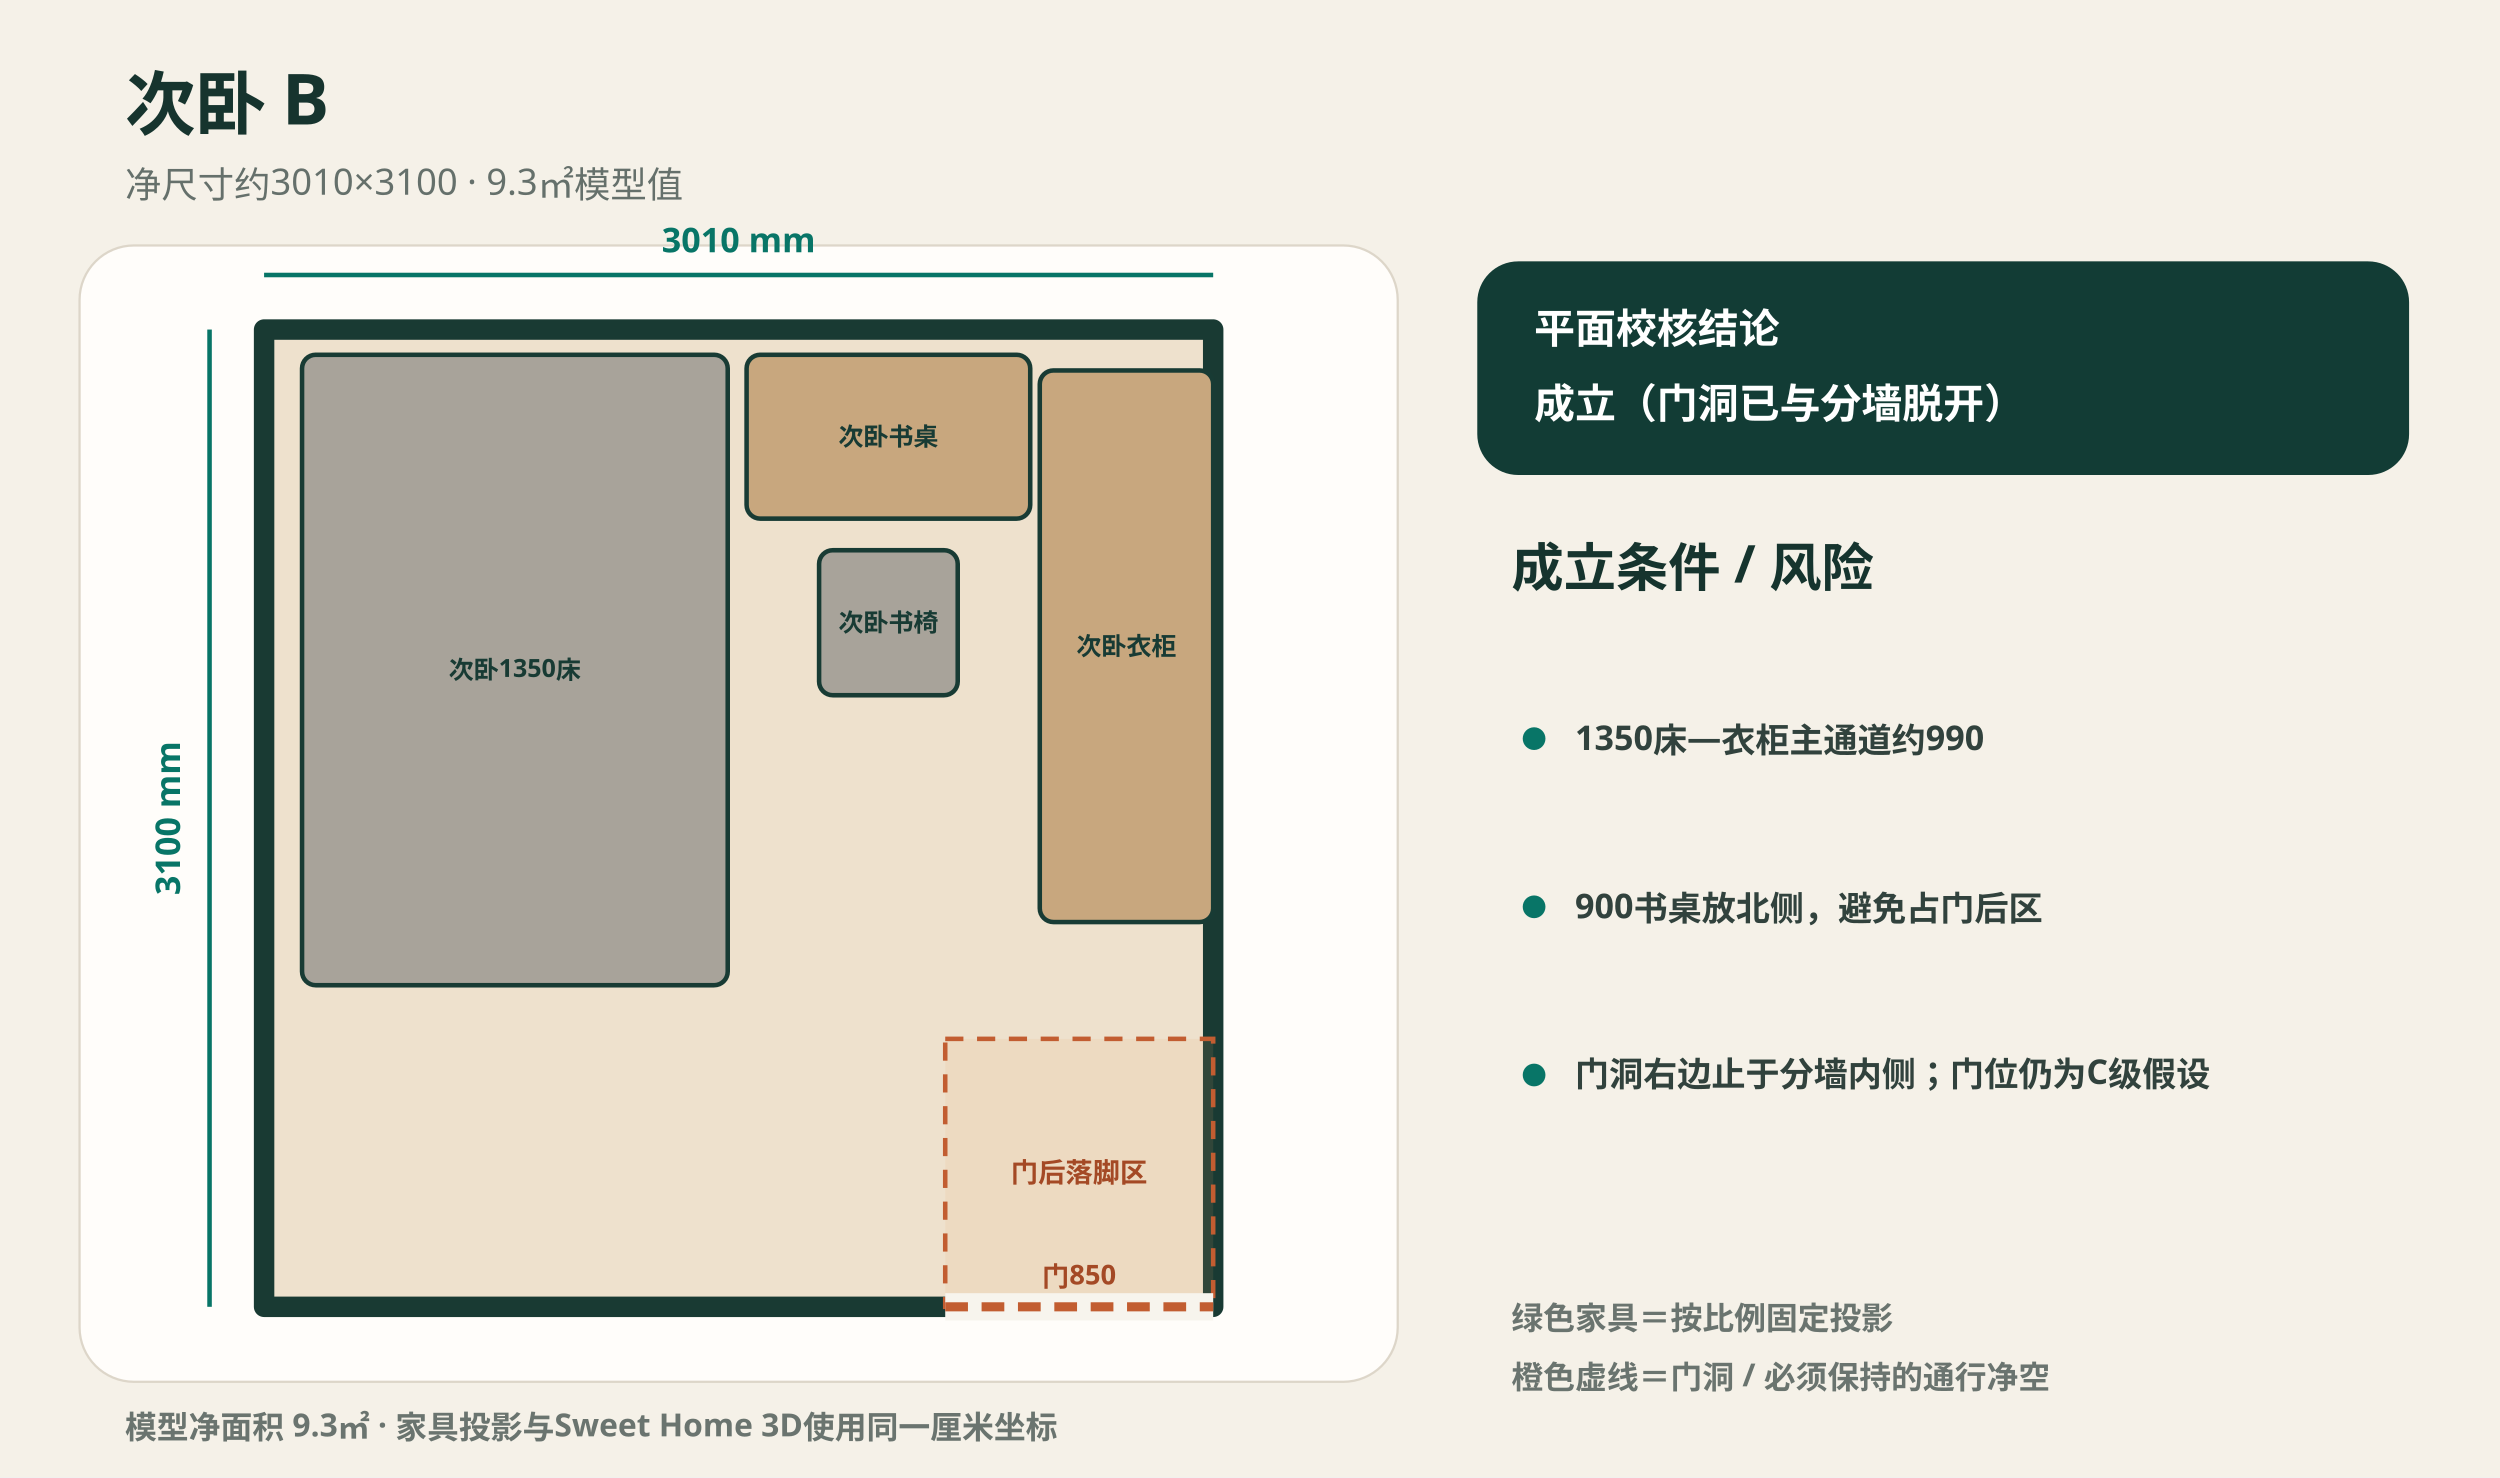
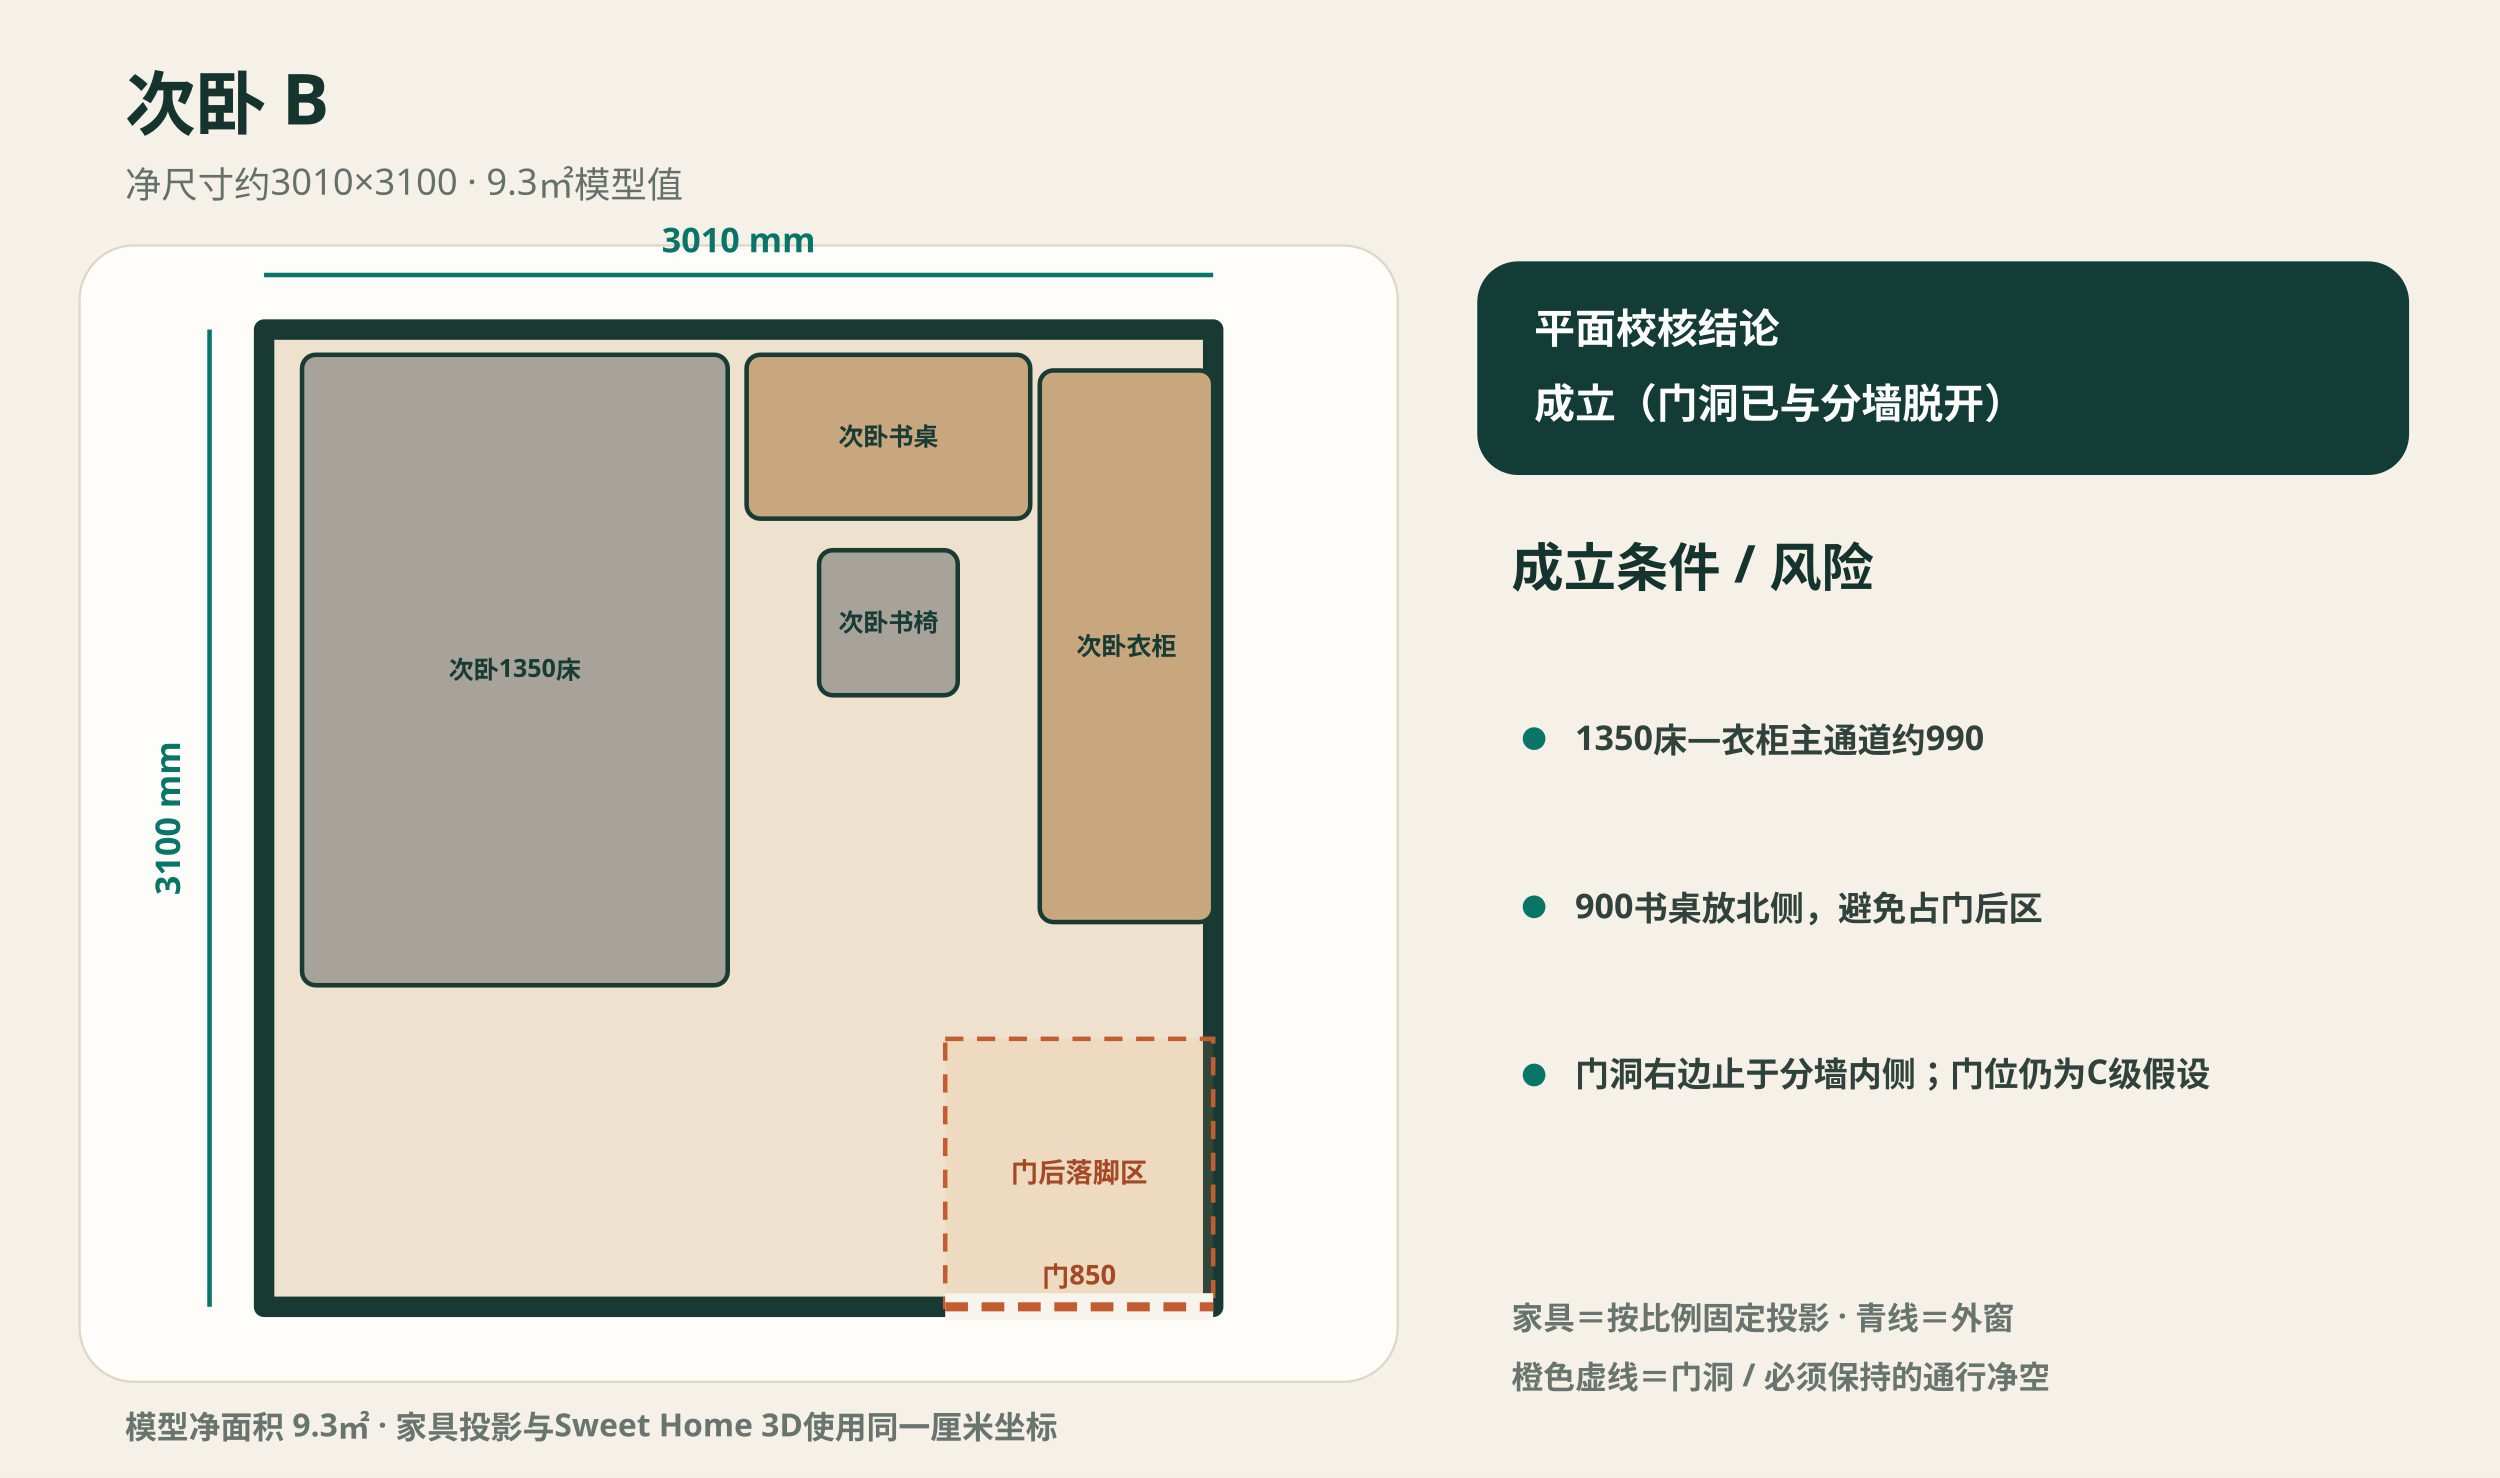
<svg xmlns="http://www.w3.org/2000/svg" viewBox="0 0 1100 650" role="img" aria-label="次卧 B按比例空间校核图">
  <style>
  .title{font:800 31px system-ui,'Microsoft YaHei';fill:#16342e} .sub{font:500 16px system-ui,'Microsoft YaHei';fill:#65706b}
  .dim{font:700 15px system-ui,'Microsoft YaHei';fill:#087567} .fixture{font:700 11px system-ui,'Microsoft YaHei';fill:#183b34}
-   .door-label{font:700 12px system-ui,'Microsoft YaHei';fill:#a44925} .note{font:600 15px system-ui,'Microsoft YaHei';fill:#31423d}
+   .door-label{font:700 12px system-ui,'Microsoft YaHei';fill:#a44925} .window-label{font:700 12px system-ui,'Microsoft YaHei';fill:#1c7488} .note{font:600 15px system-ui,'Microsoft YaHei';fill:#31423d}
  .status{font:800 18px system-ui,'Microsoft YaHei';fill:#fff} .meta{font:600 14px system-ui,'Microsoft YaHei';fill:#6a746f}
</style>
  <rect width="1100" height="650" fill="#f5f1e8" />
  <text x="55" y="57" class="title">次卧 B</text>
  <text x="55" y="87" class="sub">净尺寸约3010×3100 · 9.3㎡模型值</text>
  <rect x="35" y="108" width="580" height="500" rx="24" fill="#fffdfa" stroke="#ddd6c9" />
  <polygon points="116.2,145.0 533.8,145.0 533.8,575.0 116.2,575.0" fill="#eee1cd" stroke="#193a33" stroke-width="9" stroke-linejoin="round" />
  <rect x="415.9" y="457.1" width="117.9" height="117.9" fill="#e5a46a" fill-opacity=".12" stroke="#c25d31" stroke-width="2" stroke-dasharray="8 6" />
  <text x="474.8" y="516.0" text-anchor="middle" dominant-baseline="middle" class="door-label">门后落脚区</text>
  <rect x="132.9" y="156.1" width="187.3" height="277.4" rx="6" fill="#a8a39a" stroke="#183b34" stroke-width="2" />
  <text x="226.5" y="294.8" text-anchor="middle" dominant-baseline="middle" class="fixture">次卧1350床</text>
  <rect x="328.5" y="156.1" width="124.8" height="72.1" rx="6" fill="#c8a77e" stroke="#183b34" stroke-width="2" />
  <text x="390.9" y="192.2" text-anchor="middle" dominant-baseline="middle" class="fixture">次卧书桌</text>
  <rect x="360.4" y="242.1" width="61.0" height="63.8" rx="6" fill="#a8a39a" stroke="#183b34" stroke-width="2" />
  <text x="390.9" y="274.0" text-anchor="middle" dominant-baseline="middle" class="fixture">次卧书椅</text>
  <rect x="457.5" y="163.0" width="76.3" height="242.7" rx="6" fill="#c8a77e" stroke="#183b34" stroke-width="2" />
  <text x="495.6" y="284.4" text-anchor="middle" dominant-baseline="middle" class="fixture">次卧衣柜</text>
  <line x1="415.9" y1="575.0" x2="533.8" y2="575.0" stroke="#f7f4ed" stroke-width="12" />
  <line x1="415.9" y1="575.0" x2="533.8" y2="575.0" stroke="#c25d31" stroke-width="4" stroke-dasharray="10 6" />
  <text x="474.8" y="566.0" text-anchor="middle" class="door-label">门850</text>
  <line x1="116.2" y1="121.0" x2="533.8" y2="121.0" stroke="#087567" stroke-width="2" />
  <text x="325.0" y="111.0" text-anchor="middle" class="dim">3010 mm</text>
  <line x1="92.2" y1="145.0" x2="92.2" y2="575.0" stroke="#087567" stroke-width="2" />
  <text x="79.2" y="360.0" transform="rotate(-90 79.2 360.0)" text-anchor="middle" class="dim">3100 mm</text>
  <text x="55" y="633" class="meta">模型净面积 9.3㎡ · 家具投影与Sweet Home 3D使用同一厘米坐标</text>
  <rect x="650" y="115" width="410" height="94" rx="18" fill="#123c35" />
  <text x="675" y="151" class="status">平面校核结论</text>
  <text x="675" y="184" class="status">成立（门洞已与分墙脱开）</text>
  <text x="665" y="258" class="title" style="font-size:23px">成立条件 / 风险</text>
  <g transform="translate(665 330)">
    <circle cx="10" cy="-5" r="5" fill="#087567" />
    <text x="28" y="0" class="note">1350床—衣柜主通道约990</text>
  </g>
  <g transform="translate(665 404)">
    <circle cx="10" cy="-5" r="5" fill="#087567" />
    <text x="28" y="0" class="note">900书桌放北侧，避免占门后区</text>
  </g>
  <g transform="translate(665 478)">
    <circle cx="10" cy="-5" r="5" fill="#087567" />
    <text x="28" y="0" class="note">门洞右边止于分墙内侧；门位仍为C级假设</text>
  </g>
-   <text x="665" y="585" class="meta">绿色家具＝按比例固定投影</text>
+   <text x="665" y="585" class="meta">家具＝按比例固定投影 · 青线＝外窗</text>
  <text x="665" y="611" class="meta">橙色虚线＝门洞 / 必须保持的通行净空</text>
</svg>
